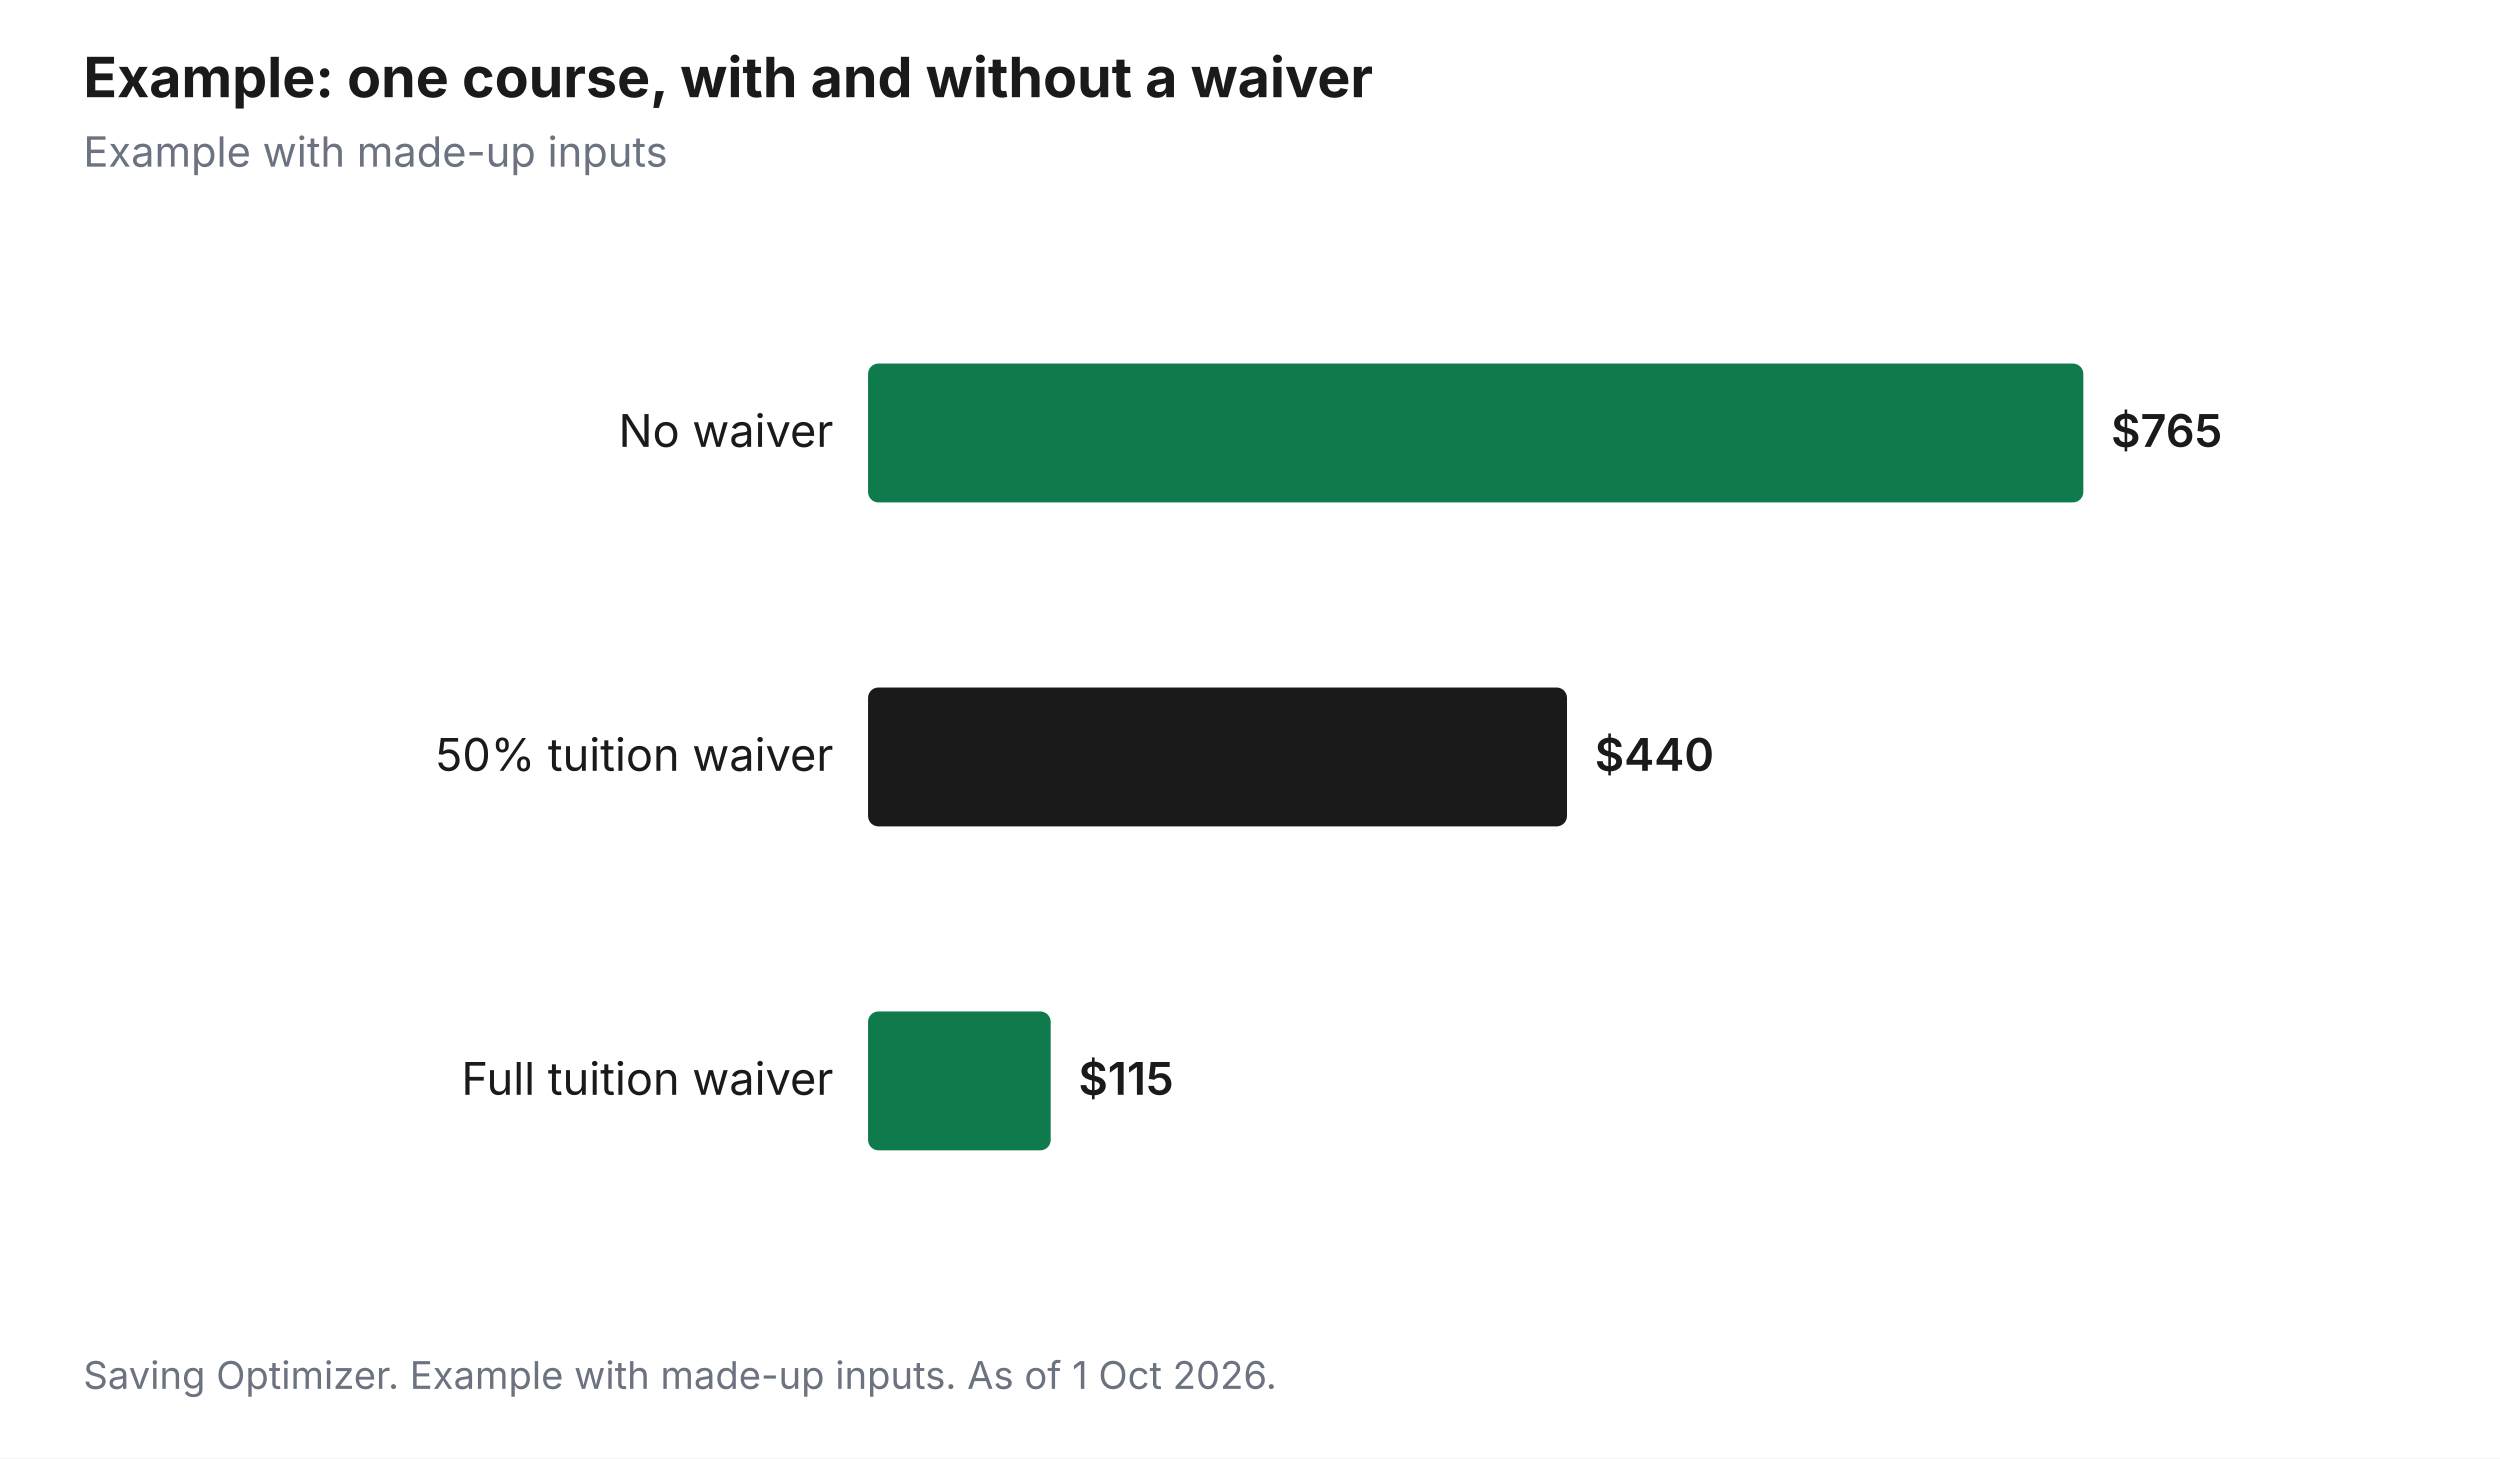
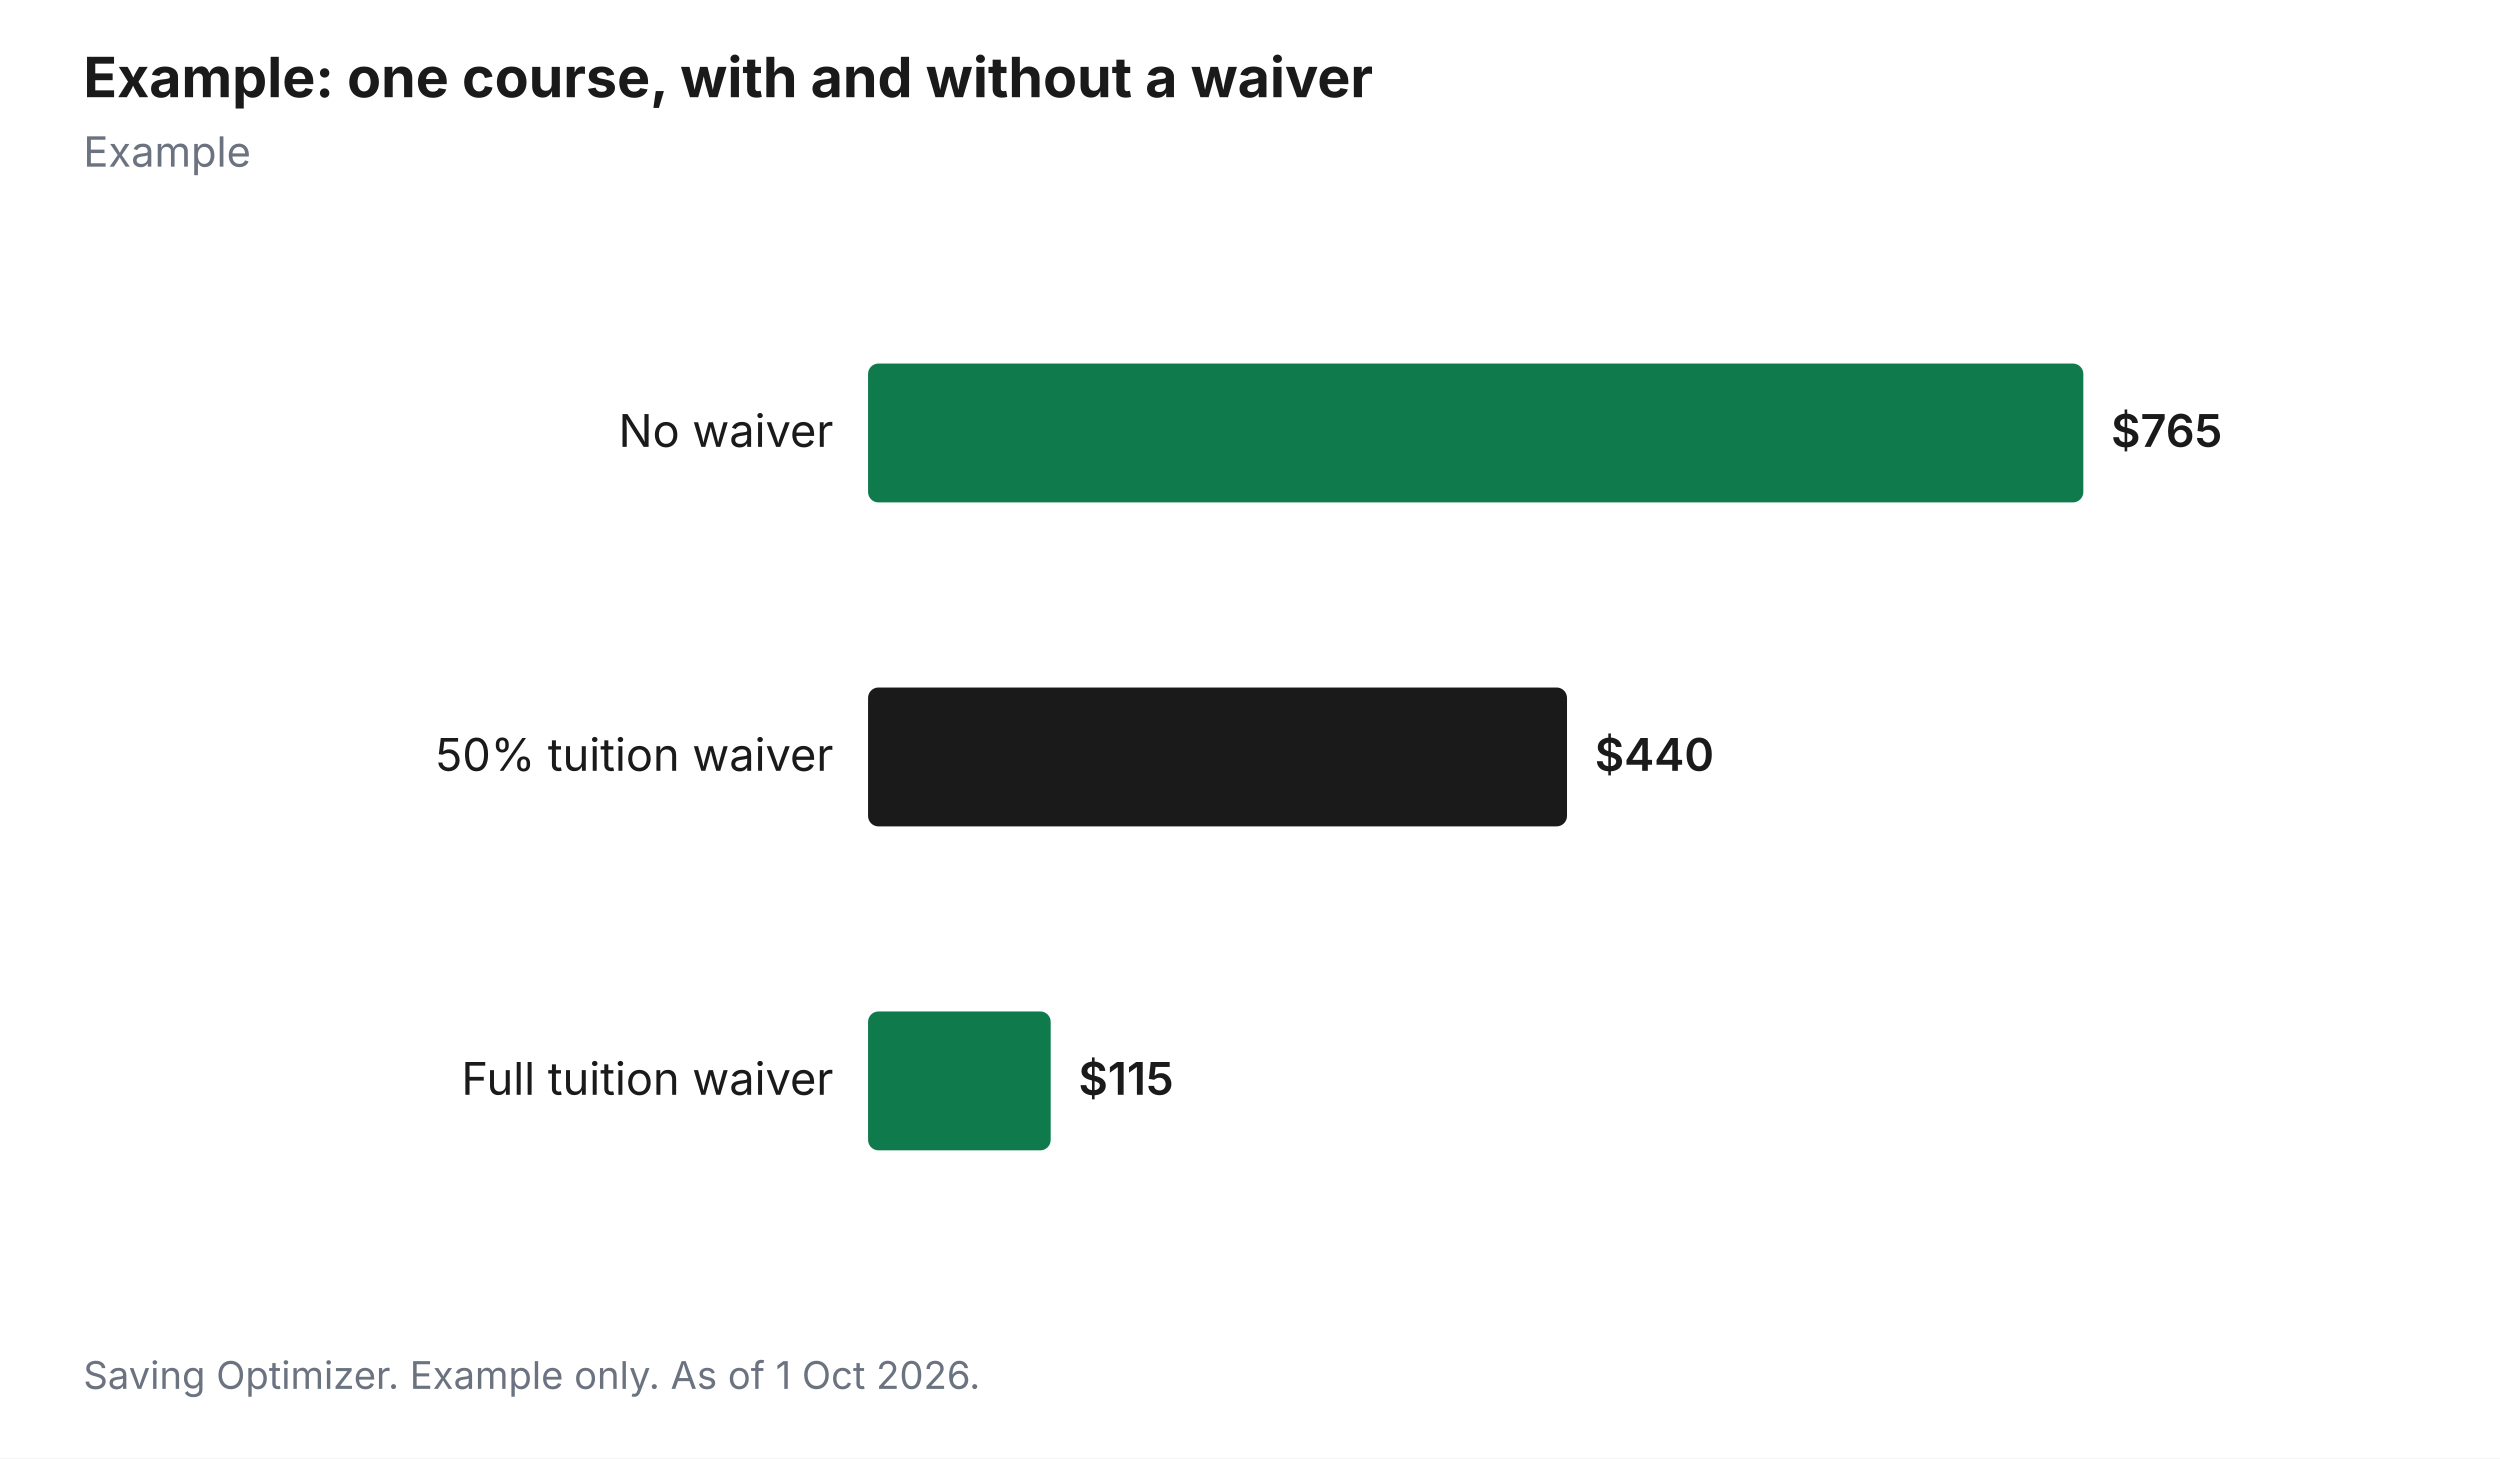
<svg xmlns="http://www.w3.org/2000/svg" viewBox="0 0 720 420" width="720" height="420" role="img" aria-labelledby="t d">
  <rect width="720" height="420" fill="#FFFFFF" />
  <text x="24" y="28" font-family="Inter, Arial, sans-serif" font-size="16" font-weight="700" fill="#1A1A1A">Example: one course, with and without a waiver</text>
-   <text x="24" y="48" font-family="Inter, Arial, sans-serif" font-size="12" fill="#6B7280">Example with made-up inputs</text>
+   <text x="24" y="48" font-family="Inter, Arial, sans-serif" font-size="12" fill="#6B7280">Example</text>
  <text x="240" y="128.7" text-anchor="end" font-family="Inter, Arial, sans-serif" font-size="13" fill="#1A1A1A">No waiver</text>
  <rect x="250" y="104.7" width="350.0" height="40.0" rx="3" fill="#0F7A4B" />
  <text x="608.0" y="128.7" font-family="Inter, Arial, sans-serif" font-size="13" font-weight="600" fill="#1A1A1A">$765</text>
  <text x="240" y="222.0" text-anchor="end" font-family="Inter, Arial, sans-serif" font-size="13" fill="#1A1A1A">50% tuition waiver</text>
  <rect x="250" y="198.0" width="201.3" height="40.0" rx="3" fill="#1A1A1A" />
  <text x="459.3" y="222.0" font-family="Inter, Arial, sans-serif" font-size="13" font-weight="600" fill="#1A1A1A">$440</text>
  <text x="240" y="315.3" text-anchor="end" font-family="Inter, Arial, sans-serif" font-size="13" fill="#1A1A1A">Full tuition waiver</text>
  <rect x="250" y="291.3" width="52.6" height="40.0" rx="3" fill="#0F7A4B" />
  <text x="310.6" y="315.3" font-family="Inter, Arial, sans-serif" font-size="13" font-weight="600" fill="#1A1A1A">$115</text>
-   <text x="24" y="400" font-family="Inter, Arial, sans-serif" font-size="11" fill="#6B7280">Saving Optimizer. Example with made-up inputs. As of 1 Oct 2026.</text>
+   <text x="24" y="400" font-family="Inter, Arial, sans-serif" font-size="11" fill="#6B7280">Saving Optimizer. Example only. As of 1 Oct 2026.</text>
</svg>
